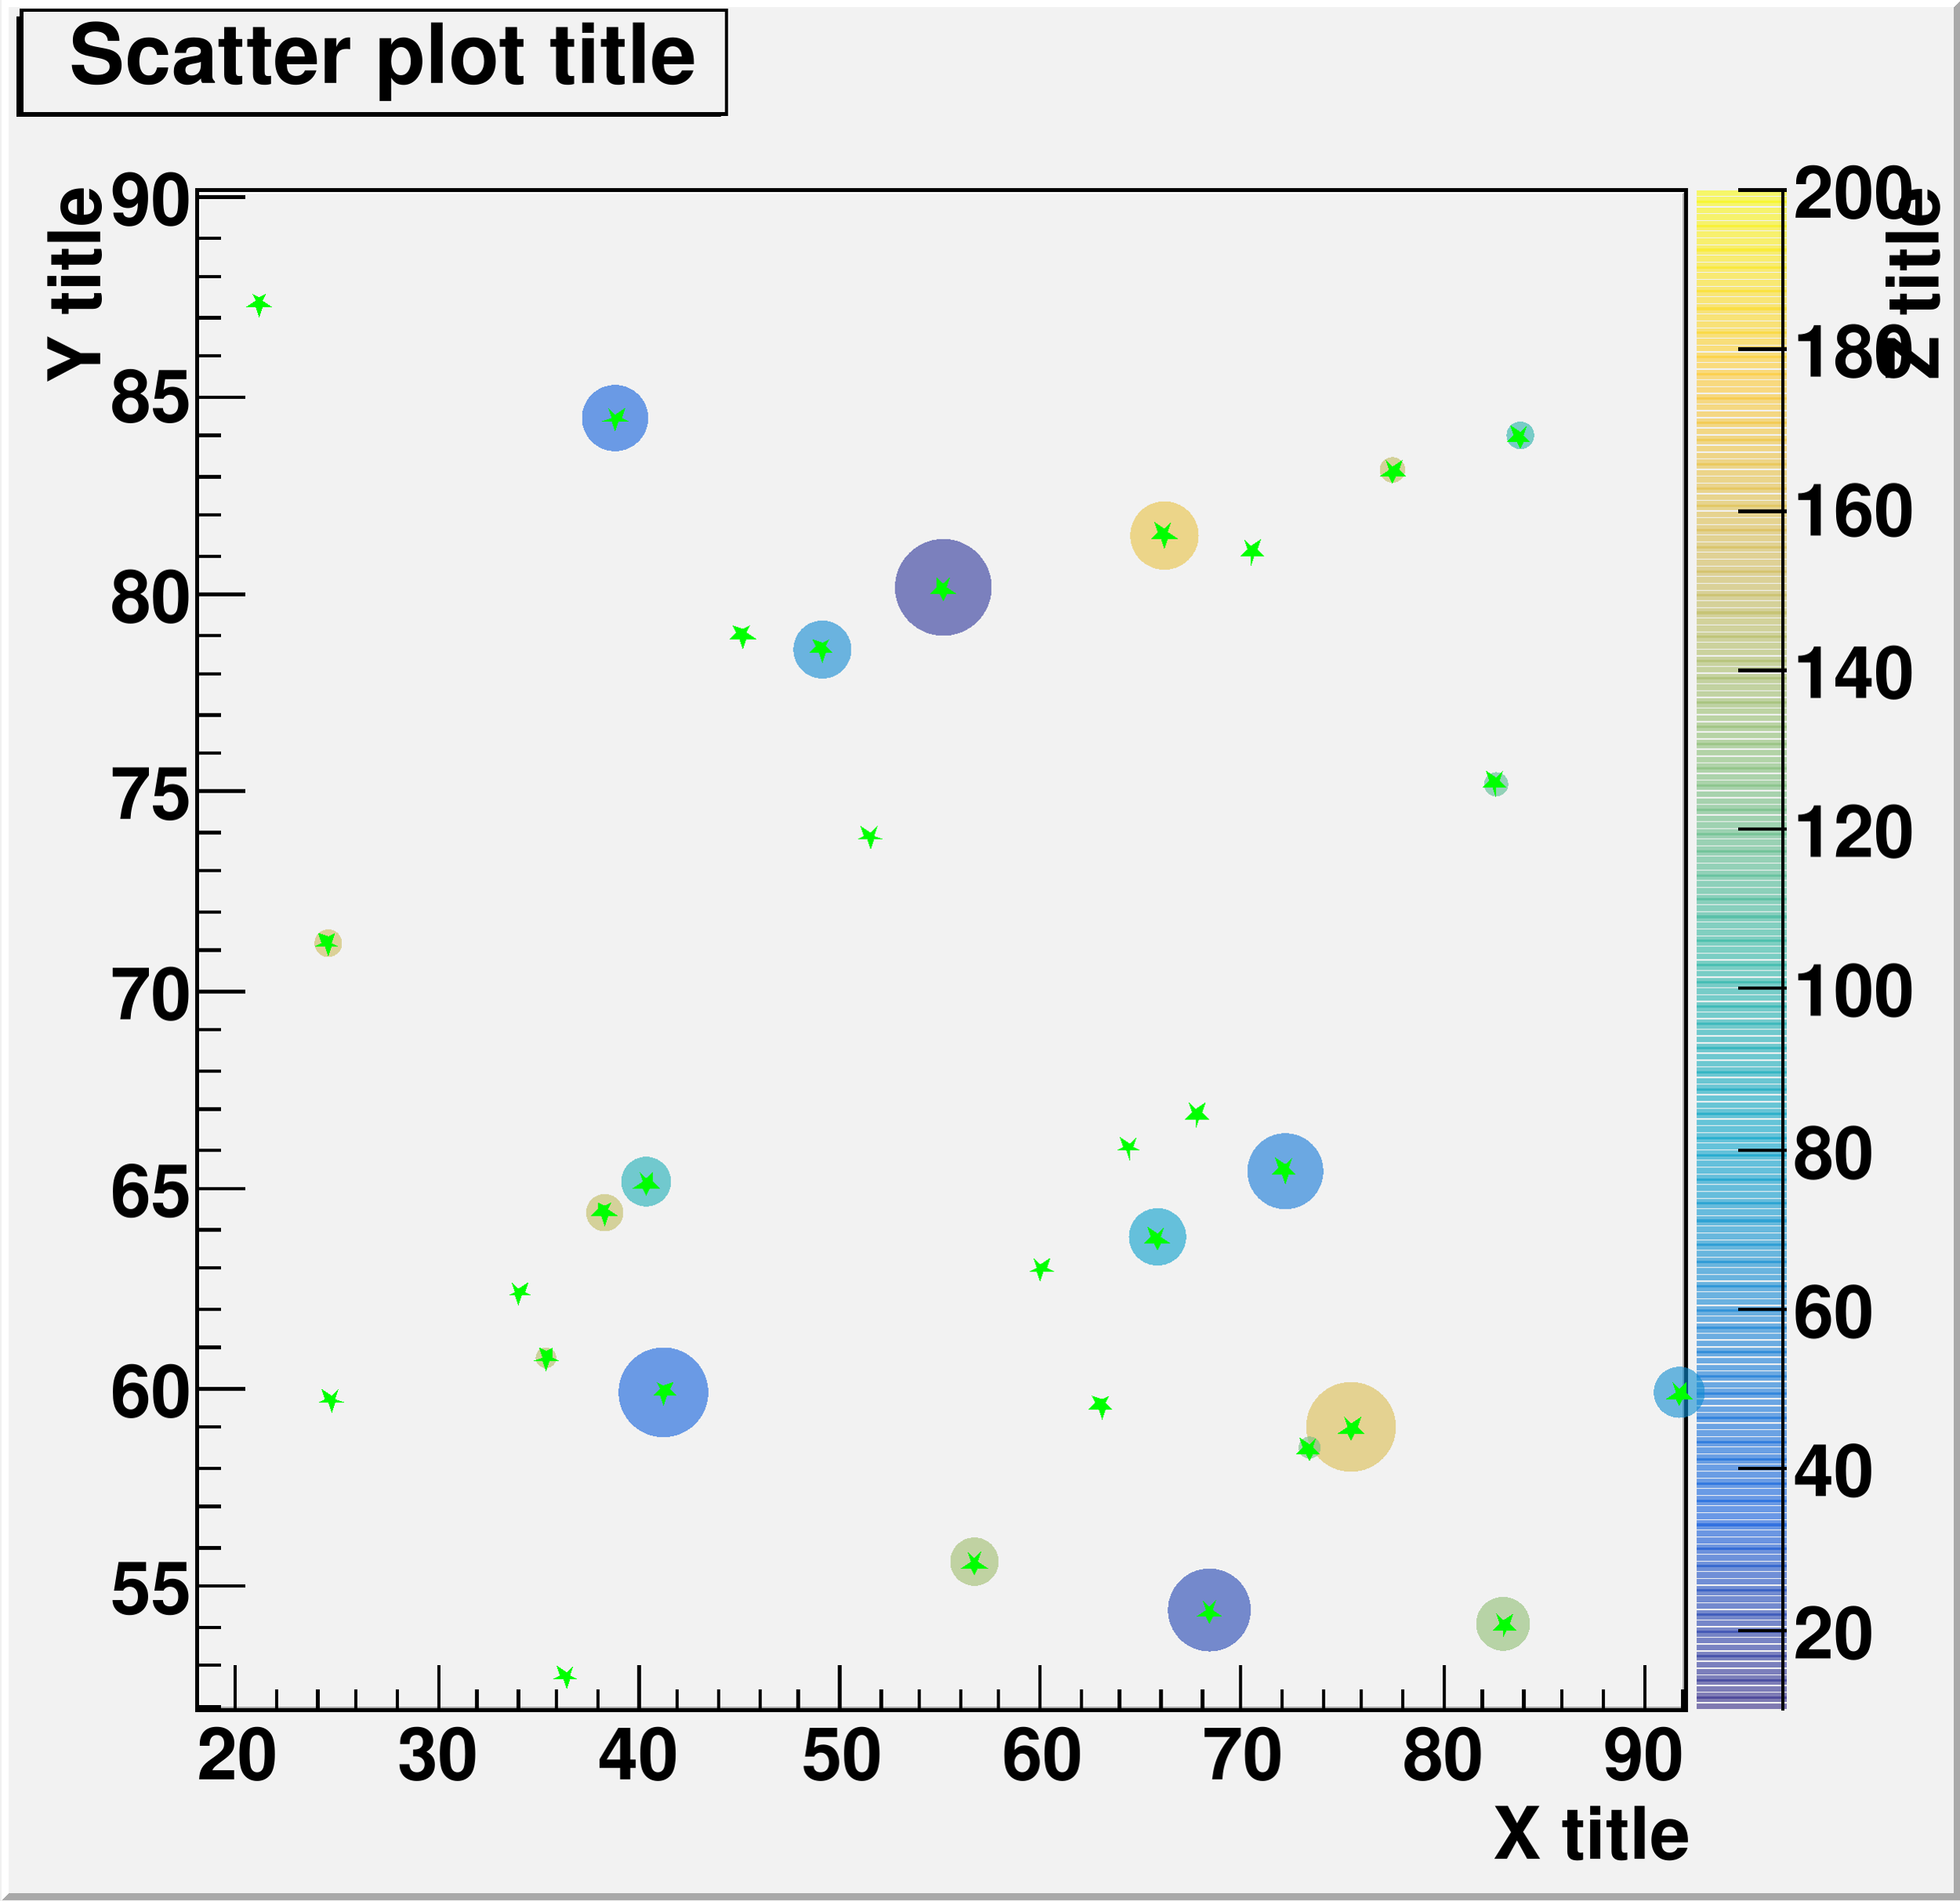
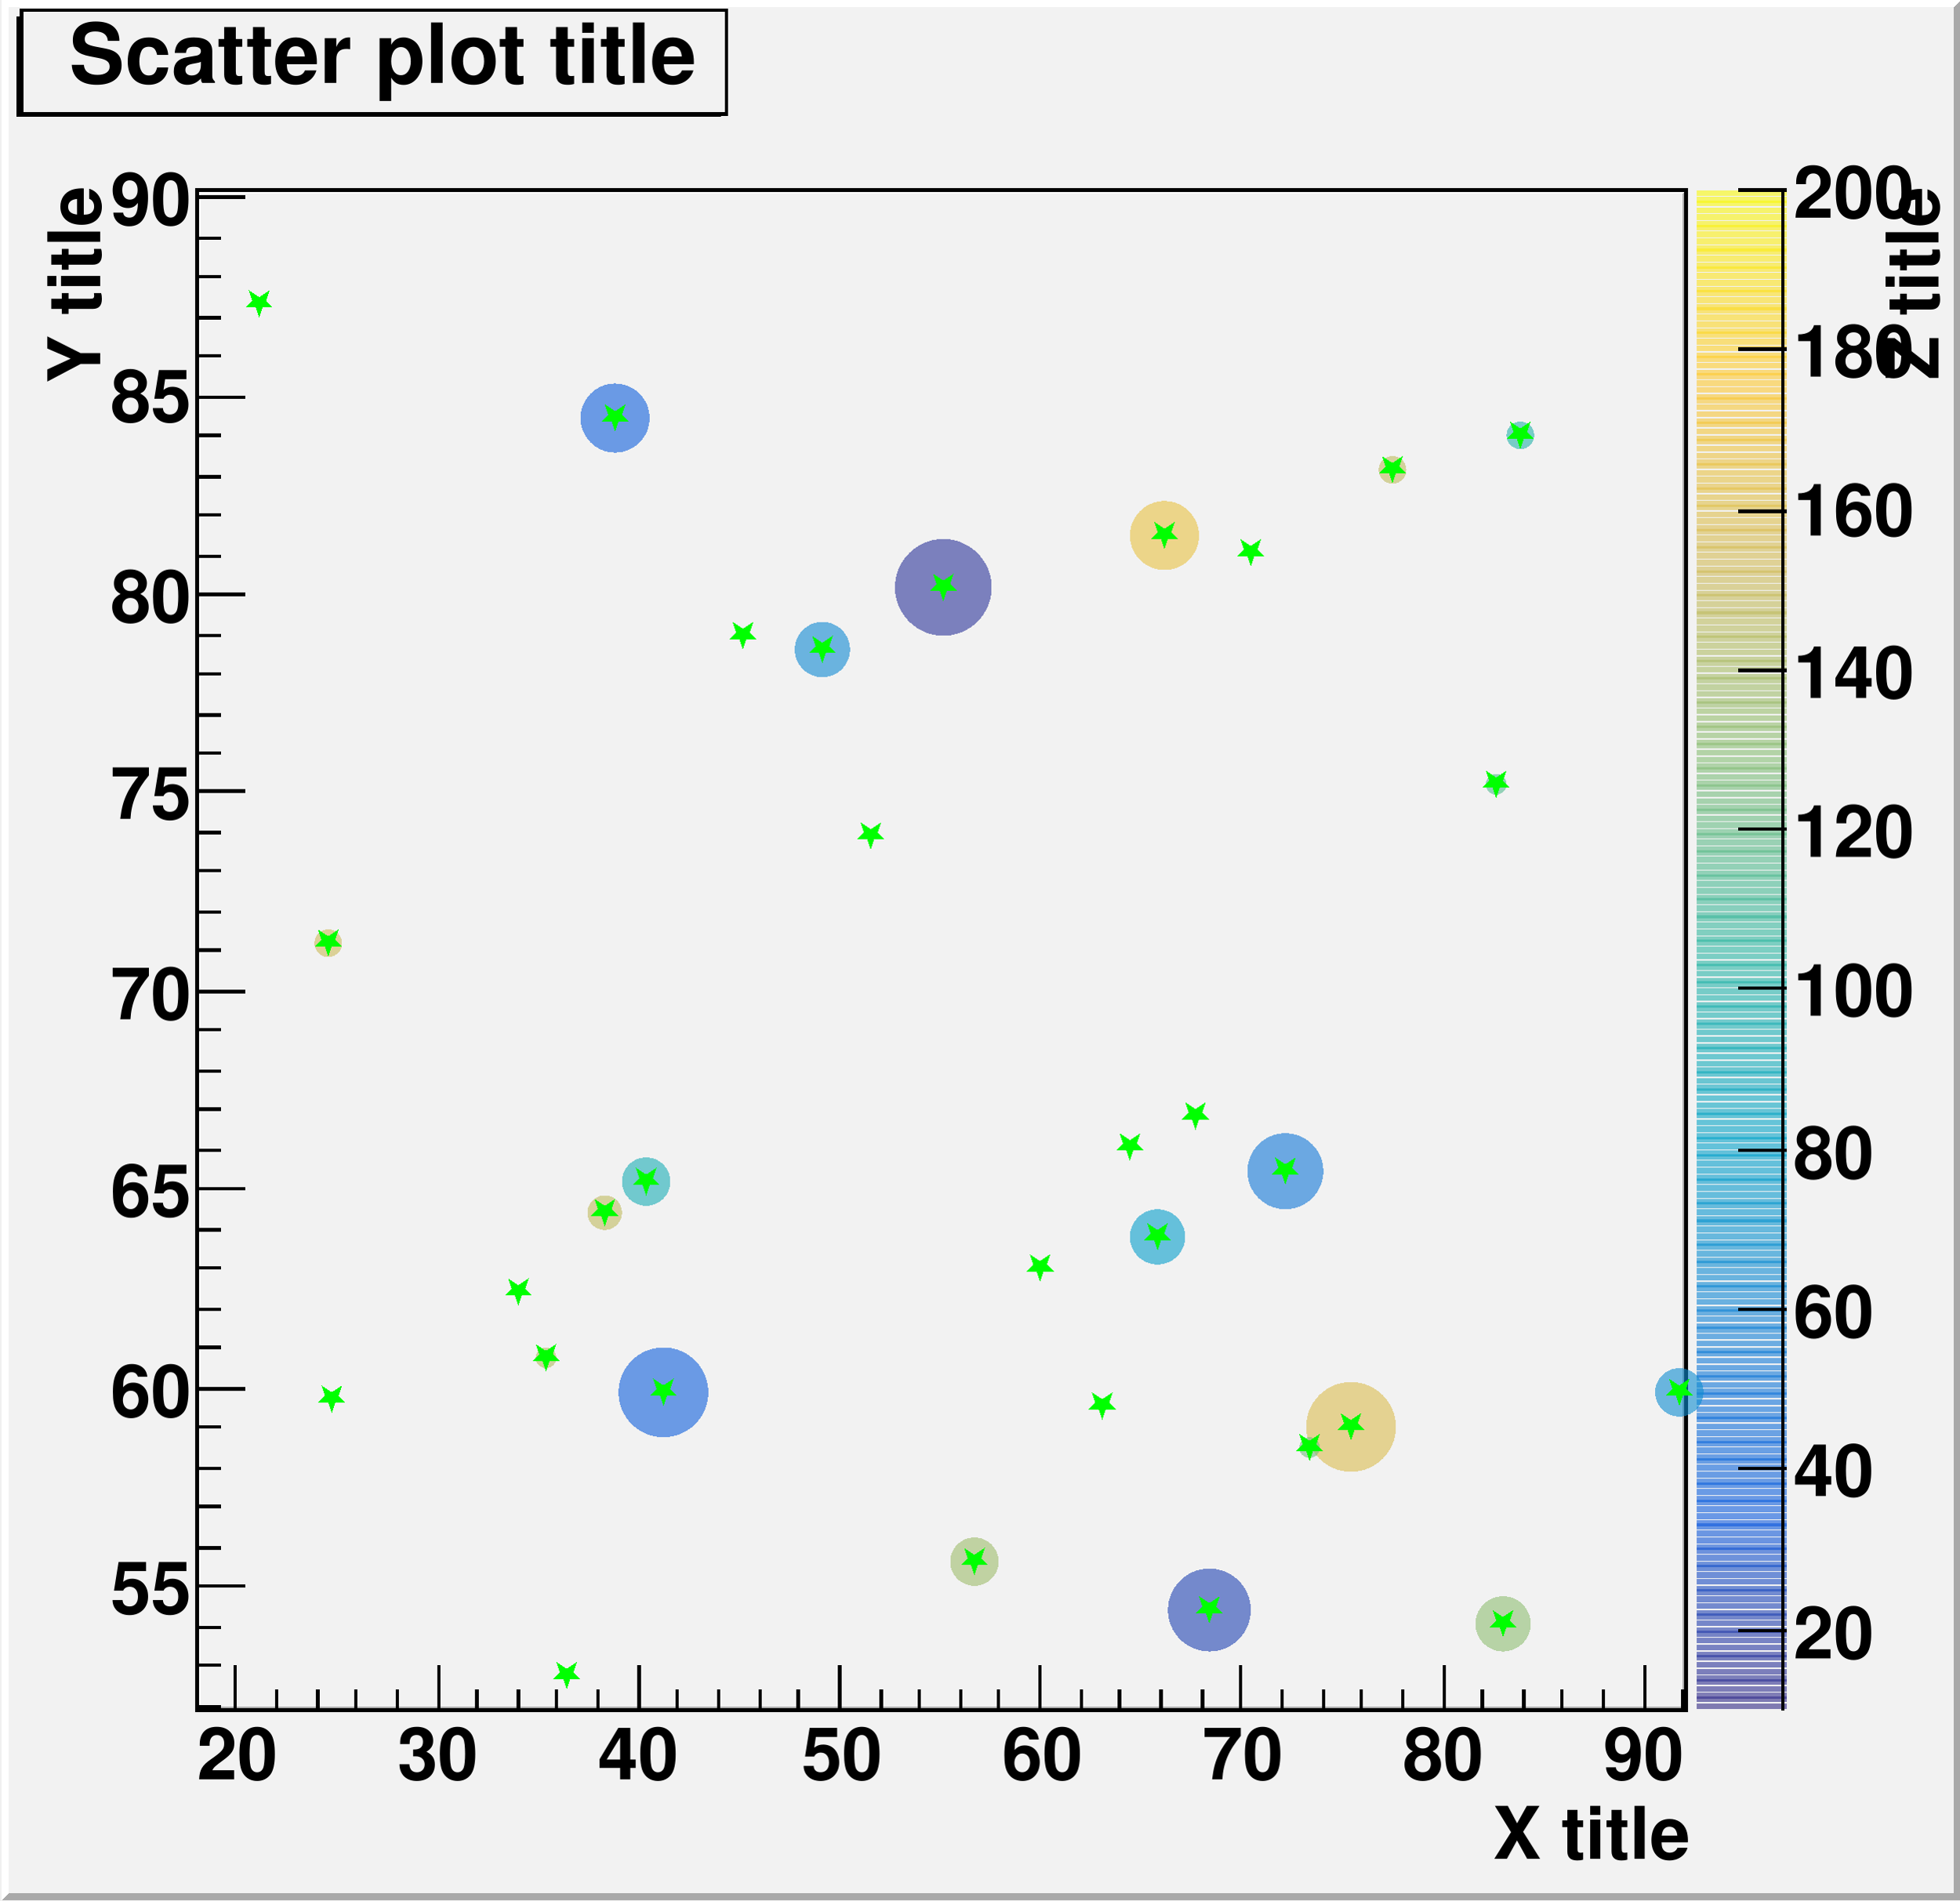
<svg xmlns="http://www.w3.org/2000/svg" width="567" height="550" viewBox="0 0 567 550" shape-rendering="crispEdges">
  <rect x="0.500" y="0" width="567" height="550" fill="#f2f2f2" />
  <path d="M0.500,550l 2.0, -2.0v -546h 563l 2.0, -2.0h -567v 550z" fill="white" />
  <path d="M0.500,550l 2.0, -2.0h 563v -546l 2.0, -2.0v 550h -567z" fill="#a9a9a9" />
  <rect x="57" y="55" width="431" height="440" fill="#f2f2f2" />
  <path d="M57,495l 1.000, -1.000v -438h 429l 1.000, -1.000h -431v 440z" fill="white" />
  <path d="M57,495l 1.000, -1.000h 429v -438l 1.000, -1.000v 440h -431z" fill="#a9a9a9" />
  <rect x="57" y="55" width="431" height="440" fill="none" stroke="black" />
  <rect x="6.2" y="2.7" width="204" height="30" fill="#f2f2f2" />
  <path d="M4.7,4.9v 29h 204v -1.4h -202v -28z" fill="black" />
  <path d="M6.2,33v -30h 204v 30h -204z" fill="none" stroke="black" />
  <text xml:space="preserve" x="20" y="24" fill="black" font-size="24" font-family="Helvetica" font-weight="bold">Scatter plot title
</text>
  <path d="M57,495h 431" fill="none" stroke="black" />
  <path d="M68,482v 13M80,489v 6.3M92,489v 6.3M103,489v 6.3M115,489v 6.3M127,482v 13M138,489v 6.3M150,489v 6.3M161,489v 6.3M173,489v 6.3M185,482v 13M196,489v 6.3M208,489v 6.3M220,489v 6.3M231,489v 6.3M243,482v 13M255,489v 6.3M266,489v 6.3M278,489v  6.3M289,489v 6.3M301,482v 13M313,489v 6.3M324,489v 6.3M336,489v 6.3M348,489v 6.3M359,482v 13M371,489v 6.3M383,489v 6.3M394,489v 6.3M406,489v 6.3M418,482v 13M429,489v 6.3M441,489v 6.3M452,489v 6.3M464,489v 6.3M476,482v 13M487,489v 6.3" fill="none" stroke="black" />
  <text xml:space="preserve" x="57" y="515" fill="black" font-size="21" font-family="Helvetica" font-weight="bold">20
</text>
  <text xml:space="preserve" x="115" y="515" fill="black" font-size="21" font-family="Helvetica" font-weight="bold">30
</text>
  <text xml:space="preserve" x="173" y="515" fill="black" font-size="21" font-family="Helvetica" font-weight="bold">40
</text>
  <text xml:space="preserve" x="232" y="515" fill="black" font-size="21" font-family="Helvetica" font-weight="bold">50
</text>
  <text xml:space="preserve" x="290" y="515" fill="black" font-size="21" font-family="Helvetica" font-weight="bold">60
</text>
  <text xml:space="preserve" x="348" y="515" fill="black" font-size="21" font-family="Helvetica" font-weight="bold">70
</text>
  <text xml:space="preserve" x="406" y="515" fill="black" font-size="21" font-family="Helvetica" font-weight="bold">80
</text>
  <text xml:space="preserve" x="464" y="515" fill="black" font-size="21" font-family="Helvetica" font-weight="bold">90
</text>
  <text xml:space="preserve" x="432" y="538" fill="black" font-size="21" font-family="Helvetica" font-weight="bold">X title
</text>
  <path d="M57,495v -440" fill="none" stroke="black" />
  <path d="M71,459h -14M64,448h -6.8M64,436h -6.8M64,425h -6.8M64,413h -6.8M71,402h -14M64,390h -6.8M64,379h -6.8M64,367h -6.8M64,356h -6.8M71,344h -14M64,333h -6.8M64,321h -6.8M64,310h -6.8M64,298h -6.8M71,287h -14M64,275h -6.8M64,264h -6.8M64,252h  -6.8M64,241h -6.8M71,229h -14M64,218h -6.8M64,207h -6.8M64,195h -6.8M64,184h -6.8M71,172h -14M64,161h -6.8M64,149h -6.8M64,138h -6.8M64,126h -6.8M71,115h -14M64,103h -6.8M64,92h -6.8M64,80h -6.8M64,69h -6.8M71,57h -14M64,471h -6.8M64,482h  -6.8M64,494h -6.8" fill="none" stroke="black" />
  <text xml:space="preserve" x="32" y="467" fill="black" font-size="21" font-family="Helvetica" font-weight="bold">55
</text>
  <text xml:space="preserve" x="32" y="410" fill="black" font-size="21" font-family="Helvetica" font-weight="bold">60
</text>
  <text xml:space="preserve" x="32" y="352" fill="black" font-size="21" font-family="Helvetica" font-weight="bold">65
</text>
  <text xml:space="preserve" x="32" y="295" fill="black" font-size="21" font-family="Helvetica" font-weight="bold">70
</text>
  <text xml:space="preserve" x="32" y="237" fill="black" font-size="21" font-family="Helvetica" font-weight="bold">75
</text>
  <text xml:space="preserve" x="32" y="180" fill="black" font-size="21" font-family="Helvetica" font-weight="bold">80
</text>
  <text xml:space="preserve" x="32" y="122" fill="black" font-size="21" font-family="Helvetica" font-weight="bold">85
</text>
  <text xml:space="preserve" x="32" y="65" fill="black" font-size="21" font-family="Helvetica" font-weight="bold">90
</text>
  <g transform="rotate(-90,29,111)">
    <text xml:space="preserve" x="29" y="111" fill="black" font-size="21" font-family="Helvetica" font-weight="bold">Y title
</text>
  </g>
  <rect x="491" y="493" width="26" height="1.7" fill="#352a86" fill-opacity="0.60" />
  <rect x="491" y="491" width="26" height="1.7" fill="#332c89" fill-opacity="0.60" />
  <rect x="491" y="490" width="26" height="1.7" fill="#322d8c" fill-opacity="0.60" />
  <rect x="491" y="488" width="26" height="1.7" fill="#312f8f" fill-opacity="0.60" />
  <rect x="491" y="486" width="26" height="1.7" fill="#303092" fill-opacity="0.60" />
  <rect x="491" y="485" width="26" height="1.7" fill="#2e3294" fill-opacity="0.60" />
  <rect x="491" y="483" width="26" height="1.7" fill="#2d3397" fill-opacity="0.60" />
  <rect x="491" y="481" width="26" height="1.7" fill="#2c359a" fill-opacity="0.60" />
  <rect x="491" y="479" width="26" height="1.7" fill="#2b379d" fill-opacity="0.60" />
  <rect x="491" y="478" width="26" height="1.7" fill="#2a38a0" fill-opacity="0.60" />
  <rect x="491" y="476" width="26" height="1.7" fill="#283aa2" fill-opacity="0.60" />
  <rect x="491" y="474" width="26" height="1.7" fill="#273ba5" fill-opacity="0.60" />
  <rect x="491" y="472" width="26" height="1.7" fill="#263da8" fill-opacity="0.60" />
  <rect x="491" y="471" width="26" height="1.7" fill="#253fab" fill-opacity="0.60" />
  <rect x="491" y="469" width="26" height="1.7" fill="#2340ae" fill-opacity="0.60" />
  <rect x="491" y="467" width="26" height="1.7" fill="#2242b0" fill-opacity="0.60" />
  <rect x="491" y="466" width="26" height="1.7" fill="#2143b3" fill-opacity="0.60" />
  <rect x="491" y="464" width="26" height="1.7" fill="#2045b6" fill-opacity="0.60" />
  <rect x="491" y="462" width="26" height="1.7" fill="#1f47b9" fill-opacity="0.60" />
  <rect x="491" y="460" width="26" height="1.7" fill="#1d48bb" fill-opacity="0.60" />
  <rect x="491" y="459" width="26" height="1.7" fill="#1c4abe" fill-opacity="0.60" />
  <rect x="491" y="457" width="26" height="1.7" fill="#1b4bc1" fill-opacity="0.60" />
  <rect x="491" y="455" width="26" height="1.7" fill="#1a4dc4" fill-opacity="0.60" />
  <rect x="491" y="453" width="26" height="1.7" fill="#184fc7" fill-opacity="0.60" />
  <rect x="491" y="452" width="26" height="1.7" fill="#1750c9" fill-opacity="0.60" />
  <rect x="491" y="450" width="26" height="1.7" fill="#1652cc" fill-opacity="0.60" />
  <rect x="491" y="448" width="26" height="1.7" fill="#1553cf" fill-opacity="0.60" />
  <rect x="491" y="447" width="26" height="1.7" fill="#1355d2" fill-opacity="0.60" />
  <rect x="491" y="445" width="26" height="1.7" fill="#1256d5" fill-opacity="0.60" />
  <rect x="491" y="443" width="26" height="1.7" fill="#1158d7" fill-opacity="0.60" />
  <rect x="491" y="441" width="26" height="1.7" fill="#105ada" fill-opacity="0.60" />
  <rect x="491" y="440" width="26" height="1.7" fill="#0f5bdd" fill-opacity="0.60" />
  <rect x="491" y="438" width="26" height="1.7" fill="#0f5cdd" fill-opacity="0.60" />
  <rect x="491" y="436" width="26" height="1.7" fill="#0f5edc" fill-opacity="0.60" />
  <rect x="491" y="434" width="26" height="1.7" fill="#0f5fdc" fill-opacity="0.60" />
  <rect x="491" y="433" width="26" height="1.7" fill="#0f60dc" fill-opacity="0.60" />
  <rect x="491" y="431" width="26" height="1.7" fill="#0f61dc" fill-opacity="0.60" />
  <rect x="491" y="429" width="26" height="1.7" fill="#0f62dc" fill-opacity="0.60" />
  <rect x="491" y="428" width="26" height="1.7" fill="#1063db" fill-opacity="0.60" />
  <rect x="491" y="426" width="26" height="1.7" fill="#1064db" fill-opacity="0.60" />
  <rect x="491" y="424" width="26" height="1.7" fill="#1066db" fill-opacity="0.60" />
  <rect x="491" y="422" width="26" height="1.7" fill="#1067db" fill-opacity="0.60" />
  <rect x="491" y="421" width="26" height="1.7" fill="#1068da" fill-opacity="0.60" />
  <rect x="491" y="419" width="26" height="1.7" fill="#1069da" fill-opacity="0.60" />
  <rect x="491" y="417" width="26" height="1.7" fill="#116ada" fill-opacity="0.60" />
  <rect x="491" y="416" width="26" height="1.7" fill="#116bda" fill-opacity="0.60" />
  <rect x="491" y="414" width="26" height="1.7" fill="#116dd9" fill-opacity="0.60" />
  <rect x="491" y="412" width="26" height="1.7" fill="#116ed9" fill-opacity="0.60" />
  <rect x="491" y="410" width="26" height="1.7" fill="#116fd9" fill-opacity="0.60" />
  <rect x="491" y="409" width="26" height="1.7" fill="#1170d9" fill-opacity="0.60" />
  <rect x="491" y="407" width="26" height="1.7" fill="#1171d8" fill-opacity="0.60" />
  <rect x="491" y="405" width="26" height="1.7" fill="#1272d8" fill-opacity="0.60" />
  <rect x="491" y="403" width="26" height="1.7" fill="#1273d8" fill-opacity="0.60" />
  <rect x="491" y="402" width="26" height="1.7" fill="#1275d8" fill-opacity="0.60" />
  <rect x="491" y="400" width="26" height="1.7" fill="#1276d7" fill-opacity="0.60" />
  <rect x="491" y="398" width="26" height="1.7" fill="#1277d7" fill-opacity="0.60" />
  <rect x="491" y="397" width="26" height="1.7" fill="#1278d7" fill-opacity="0.60" />
  <rect x="491" y="395" width="26" height="1.7" fill="#1279d7" fill-opacity="0.60" />
  <rect x="491" y="393" width="26" height="1.7" fill="#137ad7" fill-opacity="0.60" />
  <rect x="491" y="391" width="26" height="1.7" fill="#137bd6" fill-opacity="0.60" />
  <rect x="491" y="390" width="26" height="1.7" fill="#137dd6" fill-opacity="0.60" />
  <rect x="491" y="388" width="26" height="1.7" fill="#137ed6" fill-opacity="0.60" />
  <rect x="491" y="386" width="26" height="1.7" fill="#137fd6" fill-opacity="0.60" />
  <rect x="491" y="384" width="26" height="1.7" fill="#1380d5" fill-opacity="0.60" />
  <rect x="491" y="383" width="26" height="1.7" fill="#1381d5" fill-opacity="0.60" />
  <rect x="491" y="381" width="26" height="1.7" fill="#1382d5" fill-opacity="0.60" />
  <rect x="491" y="379" width="26" height="1.7" fill="#1283d4" fill-opacity="0.60" />
  <rect x="491" y="378" width="26" height="1.7" fill="#1284d4" fill-opacity="0.60" />
  <rect x="491" y="376" width="26" height="1.7" fill="#1186d3" fill-opacity="0.60" />
  <rect x="491" y="374" width="26" height="1.7" fill="#1187d3" fill-opacity="0.60" />
  <rect x="491" y="372" width="26" height="1.7" fill="#1088d3" fill-opacity="0.60" />
  <rect x="491" y="371" width="26" height="1.7" fill="#1089d2" fill-opacity="0.60" />
  <rect x="491" y="369" width="26" height="1.7" fill="#0f8ad2" fill-opacity="0.60" />
  <rect x="491" y="367" width="26" height="1.7" fill="#0f8bd2" fill-opacity="0.60" />
  <rect x="491" y="365" width="26" height="1.7" fill="#0f8cd1" fill-opacity="0.60" />
  <rect x="491" y="364" width="26" height="1.7" fill="#0e8dd1" fill-opacity="0.60" />
  <rect x="491" y="362" width="26" height="1.7" fill="#0e8ed0" fill-opacity="0.60" />
  <rect x="491" y="360" width="26" height="1.7" fill="#0d8fd0" fill-opacity="0.60" />
  <rect x="491" y="359" width="26" height="1.7" fill="#0d91d0" fill-opacity="0.60" />
  <rect x="491" y="357" width="26" height="1.7" fill="#0c92cf" fill-opacity="0.60" />
  <rect x="491" y="355" width="26" height="1.7" fill="#0c93cf" fill-opacity="0.60" />
  <rect x="491" y="353" width="26" height="1.7" fill="#0c94cf" fill-opacity="0.60" />
  <rect x="491" y="352" width="26" height="1.7" fill="#0b95ce" fill-opacity="0.60" />
  <rect x="491" y="350" width="26" height="1.7" fill="#0b96ce" fill-opacity="0.60" />
  <rect x="491" y="348" width="26" height="1.7" fill="#0a97cd" fill-opacity="0.60" />
  <rect x="491" y="347" width="26" height="1.7" fill="#0a98cd" fill-opacity="0.60" />
  <rect x="491" y="345" width="26" height="1.7" fill="#0999cd" fill-opacity="0.60" />
  <rect x="491" y="343" width="26" height="1.7" fill="#099acc" fill-opacity="0.60" />
  <rect x="491" y="341" width="26" height="1.7" fill="#089bcc" fill-opacity="0.60" />
  <rect x="491" y="340" width="26" height="1.7" fill="#089dcc" fill-opacity="0.60" />
  <rect x="491" y="338" width="26" height="1.7" fill="#089ecb" fill-opacity="0.60" />
  <rect x="491" y="336" width="26" height="1.7" fill="#079fcb" fill-opacity="0.60" />
  <rect x="491" y="334" width="26" height="1.7" fill="#07a0ca" fill-opacity="0.60" />
  <rect x="491" y="333" width="26" height="1.7" fill="#06a1ca" fill-opacity="0.60" />
  <rect x="491" y="331" width="26" height="1.7" fill="#06a2ca" fill-opacity="0.60" />
  <rect x="491" y="329" width="26" height="1.7" fill="#05a3c9" fill-opacity="0.60" />
  <rect x="491" y="328" width="26" height="1.7" fill="#07a4c8" fill-opacity="0.60" />
  <rect x="491" y="326" width="26" height="1.7" fill="#08a4c7" fill-opacity="0.60" />
  <rect x="491" y="324" width="26" height="1.7" fill="#09a5c6" fill-opacity="0.60" />
  <rect x="491" y="322" width="26" height="1.7" fill="#0aa6c5" fill-opacity="0.60" />
  <rect x="491" y="321" width="26" height="1.7" fill="#0ca6c3" fill-opacity="0.60" />
  <rect x="491" y="319" width="26" height="1.7" fill="#0da7c2" fill-opacity="0.60" />
  <rect x="491" y="317" width="26" height="1.7" fill="#0ea7c1" fill-opacity="0.60" />
  <rect x="491" y="315" width="26" height="1.7" fill="#0fa8c0" fill-opacity="0.60" />
  <rect x="491" y="314" width="26" height="1.7" fill="#11a9bf" fill-opacity="0.60" />
  <rect x="491" y="312" width="26" height="1.7" fill="#12a9bd" fill-opacity="0.60" />
  <rect x="491" y="310" width="26" height="1.7" fill="#13aabc" fill-opacity="0.60" />
  <rect x="491" y="309" width="26" height="1.7" fill="#14aabb" fill-opacity="0.60" />
  <rect x="491" y="307" width="26" height="1.7" fill="#16abba" fill-opacity="0.60" />
  <rect x="491" y="305" width="26" height="1.7" fill="#17acb9" fill-opacity="0.60" />
  <rect x="491" y="303" width="26" height="1.7" fill="#18acb8" fill-opacity="0.60" />
  <rect x="491" y="302" width="26" height="1.7" fill="#19adb6" fill-opacity="0.60" />
  <rect x="491" y="300" width="26" height="1.7" fill="#1badb5" fill-opacity="0.60" />
  <rect x="491" y="298" width="26" height="1.7" fill="#1caeb4" fill-opacity="0.60" />
  <rect x="491" y="296" width="26" height="1.7" fill="#1dafb3" fill-opacity="0.60" />
  <rect x="491" y="295" width="26" height="1.7" fill="#1eafb2" fill-opacity="0.60" />
  <rect x="491" y="293" width="26" height="1.7" fill="#20b0b0" fill-opacity="0.60" />
  <rect x="491" y="291" width="26" height="1.7" fill="#21b0af" fill-opacity="0.60" />
  <rect x="491" y="290" width="26" height="1.7" fill="#22b1ae" fill-opacity="0.60" />
  <rect x="491" y="288" width="26" height="1.7" fill="#23b2ad" fill-opacity="0.60" />
  <rect x="491" y="286" width="26" height="1.7" fill="#25b2ac" fill-opacity="0.60" />
  <rect x="491" y="284" width="26" height="1.7" fill="#26b3aa" fill-opacity="0.60" />
  <rect x="491" y="283" width="26" height="1.7" fill="#27b4a9" fill-opacity="0.60" />
  <rect x="491" y="281" width="26" height="1.7" fill="#28b4a8" fill-opacity="0.60" />
  <rect x="491" y="279" width="26" height="1.7" fill="#2ab5a7" fill-opacity="0.60" />
  <rect x="491" y="278" width="26" height="1.7" fill="#2bb5a6" fill-opacity="0.60" />
  <rect x="491" y="276" width="26" height="1.7" fill="#2cb6a5" fill-opacity="0.60" />
  <rect x="491" y="274" width="26" height="1.7" fill="#2db7a3" fill-opacity="0.60" />
  <rect x="491" y="272" width="26" height="1.7" fill="#30b7a2" fill-opacity="0.60" />
  <rect x="491" y="271" width="26" height="1.7" fill="#33b7a1" fill-opacity="0.60" />
  <rect x="491" y="269" width="26" height="1.7" fill="#36b79f" fill-opacity="0.60" />
  <rect x="491" y="267" width="26" height="1.7" fill="#39b89e" fill-opacity="0.60" />
  <rect x="491" y="265" width="26" height="1.7" fill="#3bb89c" fill-opacity="0.60" />
  <rect x="491" y="264" width="26" height="1.7" fill="#3eb89b" fill-opacity="0.60" />
  <rect x="491" y="262" width="26" height="1.7" fill="#41b89a" fill-opacity="0.60" />
  <rect x="491" y="260" width="26" height="1.7" fill="#44b998" fill-opacity="0.60" />
  <rect x="491" y="259" width="26" height="1.7" fill="#47b997" fill-opacity="0.60" />
  <rect x="491" y="257" width="26" height="1.7" fill="#49b995" fill-opacity="0.60" />
  <rect x="491" y="255" width="26" height="1.7" fill="#4cb994" fill-opacity="0.60" />
  <rect x="491" y="253" width="26" height="1.7" fill="#4fba92" fill-opacity="0.60" />
  <rect x="491" y="252" width="26" height="1.7" fill="#52ba91" fill-opacity="0.60" />
  <rect x="491" y="250" width="26" height="1.7" fill="#54ba90" fill-opacity="0.60" />
  <rect x="491" y="248" width="26" height="1.7" fill="#57ba8e" fill-opacity="0.60" />
  <rect x="491" y="246" width="26" height="1.7" fill="#5abb8d" fill-opacity="0.60" />
  <rect x="491" y="245" width="26" height="1.7" fill="#5dbb8b" fill-opacity="0.60" />
  <rect x="491" y="243" width="26" height="1.7" fill="#60bb8a" fill-opacity="0.60" />
  <rect x="491" y="241" width="26" height="1.7" fill="#62bb89" fill-opacity="0.60" />
  <rect x="491" y="240" width="26" height="1.7" fill="#65bc87" fill-opacity="0.60" />
  <rect x="491" y="238" width="26" height="1.7" fill="#68bc86" fill-opacity="0.60" />
  <rect x="491" y="236" width="26" height="1.7" fill="#6bbc84" fill-opacity="0.60" />
  <rect x="491" y="234" width="26" height="1.7" fill="#6ebc83" fill-opacity="0.60" />
  <rect x="491" y="233" width="26" height="1.7" fill="#70bd82" fill-opacity="0.60" />
  <rect x="491" y="231" width="26" height="1.7" fill="#73bd80" fill-opacity="0.60" />
  <rect x="491" y="229" width="26" height="1.7" fill="#76bd7f" fill-opacity="0.60" />
  <rect x="491" y="227" width="26" height="1.7" fill="#79bd7d" fill-opacity="0.60" />
  <rect x="491" y="226" width="26" height="1.7" fill="#7cbe7c" fill-opacity="0.60" />
  <rect x="491" y="224" width="26" height="1.7" fill="#7ebe7b" fill-opacity="0.60" />
  <rect x="491" y="222" width="26" height="1.7" fill="#81be79" fill-opacity="0.60" />
  <rect x="491" y="221" width="26" height="1.7" fill="#84be78" fill-opacity="0.60" />
  <rect x="491" y="219" width="26" height="1.7" fill="#87bf76" fill-opacity="0.60" />
  <rect x="491" y="217" width="26" height="1.7" fill="#89be75" fill-opacity="0.60" />
  <rect x="491" y="215" width="26" height="1.7" fill="#8bbe75" fill-opacity="0.60" />
  <rect x="491" y="214" width="26" height="1.7" fill="#8ebe74" fill-opacity="0.60" />
  <rect x="491" y="212" width="26" height="1.7" fill="#90be73" fill-opacity="0.60" />
  <rect x="491" y="210" width="26" height="1.7" fill="#92be72" fill-opacity="0.60" />
  <rect x="491" y="209" width="26" height="1.7" fill="#94be71" fill-opacity="0.60" />
  <rect x="491" y="207" width="26" height="1.7" fill="#97be70" fill-opacity="0.60" />
  <rect x="491" y="205" width="26" height="1.7" fill="#99be6f" fill-opacity="0.60" />
  <rect x="491" y="203" width="26" height="1.7" fill="#9bbd6e" fill-opacity="0.60" />
  <rect x="491" y="202" width="26" height="1.7" fill="#9ebd6d" fill-opacity="0.60" />
  <rect x="491" y="200" width="26" height="1.7" fill="#a0bd6c" fill-opacity="0.60" />
  <rect x="491" y="198" width="26" height="1.7" fill="#a2bd6b" fill-opacity="0.60" />
  <rect x="491" y="196" width="26" height="1.7" fill="#a5bd6a" fill-opacity="0.60" />
  <rect x="491" y="195" width="26" height="1.7" fill="#a7bd69" fill-opacity="0.60" />
  <rect x="491" y="193" width="26" height="1.7" fill="#a9bd68" fill-opacity="0.60" />
  <rect x="491" y="191" width="26" height="1.7" fill="#abbc68" fill-opacity="0.60" />
  <rect x="491" y="190" width="26" height="1.7" fill="#aebc67" fill-opacity="0.60" />
  <rect x="491" y="188" width="26" height="1.7" fill="#b0bc66" fill-opacity="0.60" />
  <rect x="491" y="186" width="26" height="1.7" fill="#b2bc65" fill-opacity="0.60" />
  <rect x="491" y="184" width="26" height="1.7" fill="#b5bc64" fill-opacity="0.60" />
  <rect x="491" y="183" width="26" height="1.7" fill="#b7bc63" fill-opacity="0.60" />
  <rect x="491" y="181" width="26" height="1.7" fill="#b9bc62" fill-opacity="0.60" />
  <rect x="491" y="179" width="26" height="1.7" fill="#bcbc61" fill-opacity="0.60" />
  <rect x="491" y="177" width="26" height="1.7" fill="#bebb60" fill-opacity="0.60" />
  <rect x="491" y="176" width="26" height="1.7" fill="#c0bb5f" fill-opacity="0.60" />
  <rect x="491" y="174" width="26" height="1.7" fill="#c2bb5e" fill-opacity="0.60" />
  <rect x="491" y="172" width="26" height="1.7" fill="#c5bb5d" fill-opacity="0.60" />
  <rect x="491" y="171" width="26" height="1.7" fill="#c7bb5c" fill-opacity="0.60" />
  <rect x="491" y="169" width="26" height="1.7" fill="#c9bb5c" fill-opacity="0.60" />
  <rect x="491" y="167" width="26" height="1.7" fill="#ccbb5b" fill-opacity="0.60" />
  <rect x="491" y="165" width="26" height="1.7" fill="#ceba5a" fill-opacity="0.60" />
  <rect x="491" y="164" width="26" height="1.7" fill="#d0ba59" fill-opacity="0.60" />
  <rect x="491" y="162" width="26" height="1.7" fill="#d2bb58" fill-opacity="0.60" />
  <rect x="491" y="160" width="26" height="1.7" fill="#d3bb56" fill-opacity="0.60" />
  <rect x="491" y="158" width="26" height="1.7" fill="#d4bc55" fill-opacity="0.60" />
  <rect x="491" y="157" width="26" height="1.7" fill="#d6bc54" fill-opacity="0.60" />
  <rect x="491" y="155" width="26" height="1.7" fill="#d7bc53" fill-opacity="0.60" />
  <rect x="491" y="153" width="26" height="1.7" fill="#d9bd51" fill-opacity="0.60" />
  <rect x="491" y="152" width="26" height="1.7" fill="#dabd50" fill-opacity="0.60" />
  <rect x="491" y="150" width="26" height="1.7" fill="#dcbe4f" fill-opacity="0.60" />
  <rect x="491" y="148" width="26" height="1.7" fill="#ddbe4e" fill-opacity="0.60" />
  <rect x="491" y="146" width="26" height="1.7" fill="#debf4d" fill-opacity="0.60" />
  <rect x="491" y="145" width="26" height="1.7" fill="#e0bf4b" fill-opacity="0.60" />
  <rect x="491" y="143" width="26" height="1.7" fill="#e1bf4a" fill-opacity="0.60" />
  <rect x="491" y="141" width="26" height="1.7" fill="#e3c049" fill-opacity="0.60" />
  <rect x="491" y="140" width="26" height="1.7" fill="#e4c048" fill-opacity="0.60" />
  <rect x="491" y="138" width="26" height="1.7" fill="#e5c146" fill-opacity="0.60" />
  <rect x="491" y="136" width="26" height="1.7" fill="#e7c145" fill-opacity="0.60" />
  <rect x="491" y="134" width="26" height="1.7" fill="#e8c244" fill-opacity="0.60" />
  <rect x="491" y="133" width="26" height="1.7" fill="#eac243" fill-opacity="0.60" />
  <rect x="491" y="131" width="26" height="1.7" fill="#ebc242" fill-opacity="0.60" />
  <rect x="491" y="129" width="26" height="1.7" fill="#ecc340" fill-opacity="0.60" />
  <rect x="491" y="127" width="26" height="1.7" fill="#eec33f" fill-opacity="0.60" />
  <rect x="491" y="126" width="26" height="1.7" fill="#efc43e" fill-opacity="0.60" />
  <rect x="491" y="124" width="26" height="1.7" fill="#f1c43d" fill-opacity="0.60" />
  <rect x="491" y="122" width="26" height="1.7" fill="#f2c53b" fill-opacity="0.60" />
  <rect x="491" y="121" width="26" height="1.7" fill="#f4c53a" fill-opacity="0.60" />
  <rect x="491" y="119" width="26" height="1.7" fill="#f5c539" fill-opacity="0.60" />
  <rect x="491" y="117" width="26" height="1.7" fill="#f6c638" fill-opacity="0.60" />
  <rect x="491" y="115" width="26" height="1.7" fill="#f8c637" fill-opacity="0.60" />
  <rect x="491" y="114" width="26" height="1.7" fill="#f9c735" fill-opacity="0.60" />
  <rect x="491" y="112" width="26" height="1.7" fill="#fbc734" fill-opacity="0.60" />
  <rect x="491" y="110" width="26" height="1.7" fill="#fcc833" fill-opacity="0.60" />
  <rect x="491" y="108" width="26" height="1.7" fill="#fdc832" fill-opacity="0.60" />
  <rect x="491" y="107" width="26" height="1.7" fill="#fdca31" fill-opacity="0.60" />
  <rect x="491" y="105" width="26" height="1.7" fill="#fdcb2f" fill-opacity="0.60" />
  <rect x="491" y="103" width="26" height="1.7" fill="#fdcd2e" fill-opacity="0.60" />
  <rect x="491" y="102" width="26" height="1.7" fill="#fdce2d" fill-opacity="0.60" />
  <rect x="491" y="100" width="26" height="1.7" fill="#fdd02c" fill-opacity="0.60" />
  <rect x="491" y="98" width="26" height="1.7" fill="#fcd12b" fill-opacity="0.60" />
  <rect x="491" y="96" width="26" height="1.7" fill="#fcd32a" fill-opacity="0.60" />
  <rect x="491" y="95" width="26" height="1.7" fill="#fcd529" fill-opacity="0.60" />
  <rect x="491" y="93" width="26" height="1.7" fill="#fcd627" fill-opacity="0.60" />
  <rect x="491" y="91" width="26" height="1.7" fill="#fcd826" fill-opacity="0.60" />
  <rect x="491" y="89" width="26" height="1.7" fill="#fcd925" fill-opacity="0.60" />
  <rect x="491" y="88" width="26" height="1.7" fill="#fcdb24" fill-opacity="0.60" />
  <rect x="491" y="86" width="26" height="1.7" fill="#fbdc23" fill-opacity="0.60" />
  <rect x="491" y="84" width="26" height="1.7" fill="#fbde22" fill-opacity="0.60" />
  <rect x="491" y="83" width="26" height="1.7" fill="#fbe021" fill-opacity="0.60" />
  <rect x="491" y="81" width="26" height="1.7" fill="#fbe11f" fill-opacity="0.60" />
  <rect x="491" y="79" width="26" height="1.7" fill="#fbe31e" fill-opacity="0.60" />
  <rect x="491" y="77" width="26" height="1.7" fill="#fbe41d" fill-opacity="0.60" />
  <rect x="491" y="76" width="26" height="1.7" fill="#fae61c" fill-opacity="0.60" />
  <rect x="491" y="74" width="26" height="1.7" fill="#fae71b" fill-opacity="0.60" />
  <rect x="491" y="72" width="26" height="1.7" fill="#fae91a" fill-opacity="0.60" />
  <rect x="491" y="71" width="26" height="1.7" fill="#faeb19" fill-opacity="0.60" />
  <rect x="491" y="69" width="26" height="1.7" fill="#faec17" fill-opacity="0.60" />
  <rect x="491" y="67" width="26" height="1.7" fill="#faee16" fill-opacity="0.60" />
  <rect x="491" y="65" width="26" height="1.7" fill="#faef15" fill-opacity="0.60" />
  <rect x="491" y="64" width="26" height="1.7" fill="#f9f114" fill-opacity="0.60" />
  <rect x="491" y="62" width="26" height="1.7" fill="#f9f213" fill-opacity="0.60" />
  <rect x="491" y="60" width="26" height="1.7" fill="#f9f412" fill-opacity="0.60" />
  <rect x="491" y="58" width="26" height="1.7" fill="#f9f611" fill-opacity="0.60" />
  <rect x="491" y="57" width="26" height="1.7" fill="#f9f710" fill-opacity="0.60" />
  <rect x="491" y="55" width="26" height="1.7" fill="#f9f90e" fill-opacity="0.60" />
  <path d="M516,495v -440" fill="none" stroke="black" />
  <path d="M503,472h 14M503,425h 14M503,379h 14M503,333h 14M503,286h 14M503,240h 14M503,194h 14M503,148h 14M503,101h 14M503,55h 14" fill="none" stroke="black" />
  <text xml:space="preserve" x="519" y="480" fill="black" font-size="21" font-family="Helvetica" font-weight="bold">20
</text>
  <text xml:space="preserve" x="519" y="433" fill="black" font-size="21" font-family="Helvetica" font-weight="bold">40
</text>
  <text xml:space="preserve" x="519" y="387" fill="black" font-size="21" font-family="Helvetica" font-weight="bold">60
</text>
  <text xml:space="preserve" x="519" y="341" fill="black" font-size="21" font-family="Helvetica" font-weight="bold">80
</text>
  <text xml:space="preserve" x="519" y="294" fill="black" font-size="21" font-family="Helvetica" font-weight="bold">100
</text>
  <text xml:space="preserve" x="519" y="248" fill="black" font-size="21" font-family="Helvetica" font-weight="bold">120
</text>
  <text xml:space="preserve" x="519" y="202" fill="black" font-size="21" font-family="Helvetica" font-weight="bold">140
</text>
  <text xml:space="preserve" x="519" y="155" fill="black" font-size="21" font-family="Helvetica" font-weight="bold">160
</text>
  <text xml:space="preserve" x="519" y="109" fill="black" font-size="21" font-family="Helvetica" font-weight="bold">180
</text>
  <text xml:space="preserve" x="519" y="63" fill="black" font-size="21" font-family="Helvetica" font-weight="bold">200
</text>
  <g transform="rotate(-90,561,110)">
    <text xml:space="preserve" x="561" y="110" fill="black" font-size="21" font-family="Helvetica" font-weight="bold">Z title
</text>
  </g>
  <g fill="#1badb5" fill-opacity="0.60">
-     <circle cx="187" cy="342" r="7.2" />
+     <circle cx="187" cy="342" r="7" />
  </g>
  <g fill="#079fcb" fill-opacity="0.60">
-     <circle cx="335" cy="358" r="8.3" />
+     <circle cx="335" cy="358" r="8" />
  </g>
  <g fill="#0f5fdc" fill-opacity="0.60">
-     <circle cx="178" cy="121" r="9.6" />
+     <circle cx="178" cy="121" r="10" />
  </g>
  <g fill="#dabd50" fill-opacity="0.60">
    <circle cx="391" cy="413" r="13" />
  </g>
  <g fill="#0e8dd1" fill-opacity="0.60">
-     <circle cx="486" cy="403" r="7.4" />
+     <circle cx="486" cy="403" r="7" />
  </g>
  <g fill="#c0bb5f" fill-opacity="0.60">
-     <circle cx="175" cy="351" r="5.4" />
+     <circle cx="175" cy="351" r="5" />
  </g>
  <g fill="#bebb60" fill-opacity="0.60">
-     <circle cx="403" cy="136" r="3.7" />
+     <circle cx="403" cy="136" r="4" />
  </g>
  <g fill="#ccbb5b" fill-opacity="0.60">
-     <circle cx="95" cy="273" r="4.0" />
+     <circle cx="95" cy="273" r="4" />
  </g>
  <g fill="#e8c244" fill-opacity="0.60">
-     <circle cx="337" cy="155" r="9.9" />
+     <circle cx="337" cy="155" r="10" />
  </g>
  <g fill="#2c359a" fill-opacity="0.60">
    <circle cx="273" cy="170" r="14" />
  </g>
  <g fill="#90be73" fill-opacity="0.60">
-     <circle cx="435" cy="470" r="7.8" />
+     <circle cx="435" cy="470" r="8" />
  </g>
  <g fill="#0f60dc" fill-opacity="0.60">
    <circle cx="192" cy="403" r="13" />
  </g>
  <g fill="#b2bc65" fill-opacity="0.60">
-     <circle cx="158" cy="393" r="3.0" />
+     <circle cx="158" cy="393" r="3" />
  </g>
  <g fill="#1089d2" fill-opacity="0.60">
-     <circle cx="238" cy="188" r="8.4" />
+     <circle cx="238" cy="188" r="8" />
  </g>
  <g fill="#2143b3" fill-opacity="0.60">
    <circle cx="350" cy="466" r="12" />
  </g>
  <g fill="#54ba90" fill-opacity="0.60">
-     <circle cx="433" cy="227" r="3.5" />
+     <circle cx="433" cy="227" r="3" />
  </g>
  <g fill="#1277d7" fill-opacity="0.60">
    <circle cx="372" cy="339" r="11" />
  </g>
  <g fill="#9ebd6d" fill-opacity="0.60">
-     <circle cx="282" cy="452" r="7.0" />
+     <circle cx="282" cy="452" r="7" />
  </g>
  <g fill="#26b3aa" fill-opacity="0.60">
-     <circle cx="440" cy="126" r="4.0" />
+     <circle cx="440" cy="126" r="4" />
  </g>
  <g fill="#73bd80" fill-opacity="0.60">
-     <circle cx="379" cy="419" r="3.2" />
-   </g>
-   <g fill="#00ff00">
-     <polygon points=" 187, 346 188, 344 191, 344 189, 342 189, 339 187, 341 185, 339 186, 342 183, 344 186, 344" />
-   </g>
-   <g fill="#00ff00">
-     <polygon points=" 150, 378 151, 375 154, 375 152, 374 153, 371 150, 373 148, 371 149, 374 147, 375 149, 375" />
-   </g>
-   <g fill="#00ff00">
-     <polygon points=" 335, 362 336, 360 339, 360 336, 358 337, 355 335, 357 332, 355 333, 358 331, 360 334, 360" />
-   </g>
-   <g fill="#00ff00">
-     <polygon points=" 178, 125 179, 122 182, 122 180, 121 181, 118 178, 120 176, 118 177, 121 174, 122 177, 122" />
-     <polygon points=" 346, 327 347, 324 350, 324 348, 322 349, 319 346, 321 344, 319 345, 322 343, 324 346, 324" />
-   </g>
-   <g fill="#00ff00">
-     <polygon points=" 164, 489 165, 486 167, 486 165, 485 166, 482 164, 484 161, 482 162, 485 160, 486 163, 486" />
-   </g>
-   <g fill="#00ff00">
-     <polygon points=" 327, 336 327, 333 330, 333 328, 332 329, 329 327, 331 324, 329 325, 332 323, 333 326, 333" />
-     <polygon points=" 362, 164 363, 161 366, 161 364, 159 365, 156 362, 158 360, 156 361, 159 359, 161 362, 161" />
-   </g>
-   <g fill="#00ff00">
-     <polygon points=" 391, 417 392, 415 395, 415 393, 413 394, 410 391, 412 389, 410 390, 413 387, 415 390, 415" />
-   </g>
-   <g fill="#00ff00">
-     <polygon points=" 96, 409 97, 406 100, 406 97, 405 98, 402 96, 404 93, 402 94, 405 92, 406 95, 406" />
-   </g>
-   <g fill="#00ff00">
-     <polygon points=" 301, 371 302, 368 305, 368 303, 367 304, 364 301, 366 299, 364 300, 367 298, 368 300, 368" />
-   </g>
-   <g fill="#00ff00">
-     <polygon points=" 486, 407 487, 405 490, 405 488, 403 488, 400 486, 402 484, 400 485, 403 482, 405 485, 405" />
-   </g>
-   <g fill="#00ff00">
-     <polygon points=" 175, 355 176, 352 179, 352 176, 350 177, 348 175, 349 173, 348 173, 350 171, 352 174, 352" />
-   </g>
-   <g fill="#00ff00">
-     <polygon points=" 252, 246 253, 243 256, 243 253, 242 254, 239 252, 241 249, 239 250, 242 248, 243 251, 243" />
-   </g>
-   <g fill="#00ff00">
-     <polygon points=" 403, 140 404, 138 407, 138 405, 136 406, 133 403, 135 401, 133 402, 136 399, 138 402, 138" />
-   </g>
-   <g fill="#00ff00">
-     <polygon points=" 95, 277 96, 274 98, 274 96, 273 97, 270 95, 271 92, 270 93, 273 91, 274 94, 274" />
-   </g>
-   <g fill="#00ff00">
-     <polygon points=" 337, 159 338, 156 341, 156 338, 154 339, 151 337, 153 334, 151 335, 154 333, 156 336, 156" />
-   </g>
-   <g fill="#00ff00">
-     <polygon points=" 273, 174 274, 172 277, 172 274, 170 275, 167 273, 169 271, 167 271, 170 269, 172 272, 172" />
-   </g>
-   <g fill="#00ff00">
-     <polygon points=" 75, 92 76, 89 79, 89 76, 87 77, 85 75, 86 73, 85 74, 87 71, 89 74, 89" />
-   </g>
-   <g fill="#00ff00">
-     <polygon points=" 435, 474 436, 472 439, 472 437, 470 438, 467 435, 469 433, 467 434, 470 432, 472 435, 472" />
-   </g>
-   <g fill="#00ff00">
-     <polygon points=" 192, 407 193, 404 196, 404 194, 402 195, 400 192, 401 190, 400 191, 402 189, 404 191, 404" />
-   </g>
-   <g fill="#00ff00">
-     <polygon points=" 158, 397 159, 394 162, 394 160, 393 160, 390 158, 391 156, 390 157, 393 154, 394 157, 394" />
-   </g>
-   <g fill="#00ff00">
-     <polygon points=" 319, 411 320, 408 322, 408 320, 406 321, 404 319, 405 316, 404 317, 406 315, 408 318, 408" />
-     <polygon points=" 238, 192 239, 189 241, 189 239, 187 240, 185 238, 186 235, 185 236, 187 234, 189 237, 189" />
-   </g>
-   <g fill="#00ff00">
-     <polygon points=" 215, 188 216, 185 219, 185 216, 183 217, 181 215, 182 212, 181 213, 183 211, 185 214, 185" />
-     <polygon points=" 350, 470 351, 468 354, 468 351, 466 352, 463 350, 465 348, 463 349, 466 346, 468 349, 468" />
-   </g>
-   <g fill="#00ff00">
-     <polygon points=" 433, 231 433, 228 436, 228 434, 226 435, 223 433, 225 430, 223 431, 226 429, 228 432, 228" />
-   </g>
-   <g fill="#00ff00">
-     <polygon points=" 372, 343 373, 340 375, 340 373, 338 374, 335 372, 337 369, 335 370, 338 368, 340 371, 340" />
-   </g>
-   <g fill="#00ff00">
-     <polygon points=" 282, 456 283, 454 286, 454 283, 452 284, 449 282, 451 280, 449 281, 452 278, 454 281, 454" />
-     <polygon points=" 440, 130 441, 128 443, 128 441, 126 442, 123 440, 125 437, 123 438, 126 436, 128 439, 128" />
-   </g>
-   <g fill="#00ff00">
-     <polygon points=" 379, 423 380, 421 382, 421 380, 419 381, 416 379, 418 376, 416 377, 419 375, 421 378, 421" />
-   </g>
+     <circle cx="379" cy="419" r="3" />
+   </g>
+   <path fill="#00ff00" d="M183,343l2,-2l-1,-3l3,2l3,-2l-1,3l2,2l-3,0l-1,3l-1,-3l-3,0z" />
+   <path fill="#00ff00" d="M146,375l2,-2l-1,-3l3,2l3,-2l-1,3l2,2l-3,0l-1,3l-1,-3l-3,0z" />
+   <path fill="#00ff00" d="M331,359l2,-2l-1,-3l3,2l3,-2l-1,3l2,2l-3,0l-1,3l-1,-3l-3,0z" />
+   <path fill="#00ff00" d="M174,122l2,-2l-1,-3l3,2l3,-2l-1,3l2,2l-3,0l-1,3l-1,-3l-3,0z M342,324l2,-2l-1,-3l3,2l3,-2l-1,3l2,2l-3,0l-1,3l-1,-3l-3,0z" />
+   <path fill="#00ff00" d="M160,486l2,-2l-1,-3l3,2l3,-2l-1,3l2,2l-3,0l-1,3l-1,-3l-3,0z" />
+   <path fill="#00ff00" d="M323,333l2,-2l-1,-3l3,2l3,-2l-1,3l2,2l-3,0l-1,3l-1,-3l-3,0z M358,161l2,-2l-1,-3l3,2l3,-2l-1,3l2,2l-3,0l-1,3l-1,-3l-3,0z" />
+   <path fill="#00ff00" d="M387,414l2,-2l-1,-3l3,2l3,-2l-1,3l2,2l-3,0l-1,3l-1,-3l-3,0z" />
+   <path fill="#00ff00" d="M92,406l2,-2l-1,-3l3,2l3,-2l-1,3l2,2l-3,0l-1,3l-1,-3l-3,0z" />
+   <path fill="#00ff00" d="M297,368l2,-2l-1,-3l3,2l3,-2l-1,3l2,2l-3,0l-1,3l-1,-3l-3,0z" />
+   <path fill="#00ff00" d="M482,404l2,-2l-1,-3l3,2l3,-2l-1,3l2,2l-3,0l-1,3l-1,-3l-3,0z" />
+   <path fill="#00ff00" d="M171,352l2,-2l-1,-3l3,2l3,-2l-1,3l2,2l-3,0l-1,3l-1,-3l-3,0z" />
+   <path fill="#00ff00" d="M248,243l2,-2l-1,-3l3,2l3,-2l-1,3l2,2l-3,0l-1,3l-1,-3l-3,0z" />
+   <path fill="#00ff00" d="M399,137l2,-2l-1,-3l3,2l3,-2l-1,3l2,2l-3,0l-1,3l-1,-3l-3,0z" />
+   <path fill="#00ff00" d="M91,274l2,-2l-1,-3l3,2l3,-2l-1,3l2,2l-3,0l-1,3l-1,-3l-3,0z" />
+   <path fill="#00ff00" d="M333,156l2,-2l-1,-3l3,2l3,-2l-1,3l2,2l-3,0l-1,3l-1,-3l-3,0z" />
+   <path fill="#00ff00" d="M269,171l2,-2l-1,-3l3,2l3,-2l-1,3l2,2l-3,0l-1,3l-1,-3l-3,0z" />
+   <path fill="#00ff00" d="M71,89l2,-2l-1,-3l3,2l3,-2l-1,3l2,2l-3,0l-1,3l-1,-3l-3,0z" />
+   <path fill="#00ff00" d="M431,471l2,-2l-1,-3l3,2l3,-2l-1,3l2,2l-3,0l-1,3l-1,-3l-3,0z" />
+   <path fill="#00ff00" d="M188,404l2,-2l-1,-3l3,2l3,-2l-1,3l2,2l-3,0l-1,3l-1,-3l-3,0z" />
+   <path fill="#00ff00" d="M154,394l2,-2l-1,-3l3,2l3,-2l-1,3l2,2l-3,0l-1,3l-1,-3l-3,0z" />
+   <path fill="#00ff00" d="M315,408l2,-2l-1,-3l3,2l3,-2l-1,3l2,2l-3,0l-1,3l-1,-3l-3,0z M234,189l2,-2l-1,-3l3,2l3,-2l-1,3l2,2l-3,0l-1,3l-1,-3l-3,0z" />
+   <path fill="#00ff00" d="M211,185l2,-2l-1,-3l3,2l3,-2l-1,3l2,2l-3,0l-1,3l-1,-3l-3,0z M346,467l2,-2l-1,-3l3,2l3,-2l-1,3l2,2l-3,0l-1,3l-1,-3l-3,0z" />
+   <path fill="#00ff00" d="M429,228l2,-2l-1,-3l3,2l3,-2l-1,3l2,2l-3,0l-1,3l-1,-3l-3,0z" />
+   <path fill="#00ff00" d="M368,340l2,-2l-1,-3l3,2l3,-2l-1,3l2,2l-3,0l-1,3l-1,-3l-3,0z" />
+   <path fill="#00ff00" d="M278,453l2,-2l-1,-3l3,2l3,-2l-1,3l2,2l-3,0l-1,3l-1,-3l-3,0z M436,127l2,-2l-1,-3l3,2l3,-2l-1,3l2,2l-3,0l-1,3l-1,-3l-3,0z" />
+   <path fill="#00ff00" d="M375,420l2,-2l-1,-3l3,2l3,-2l-1,3l2,2l-3,0l-1,3l-1,-3l-3,0z" />
  <rect x="6.2" y="2.7" width="204" height="30" fill="#f2f2f2" />
  <path d="M4.7,4.9v 29h 204v -1.4h -202v -28z" fill="black" />
  <path d="M6.2,33v -30h 204v 30h -204z" fill="none" stroke="black" />
  <text xml:space="preserve" x="20" y="24" fill="black" font-size="24" font-family="Helvetica" font-weight="bold">Scatter plot title
</text>
</svg>
